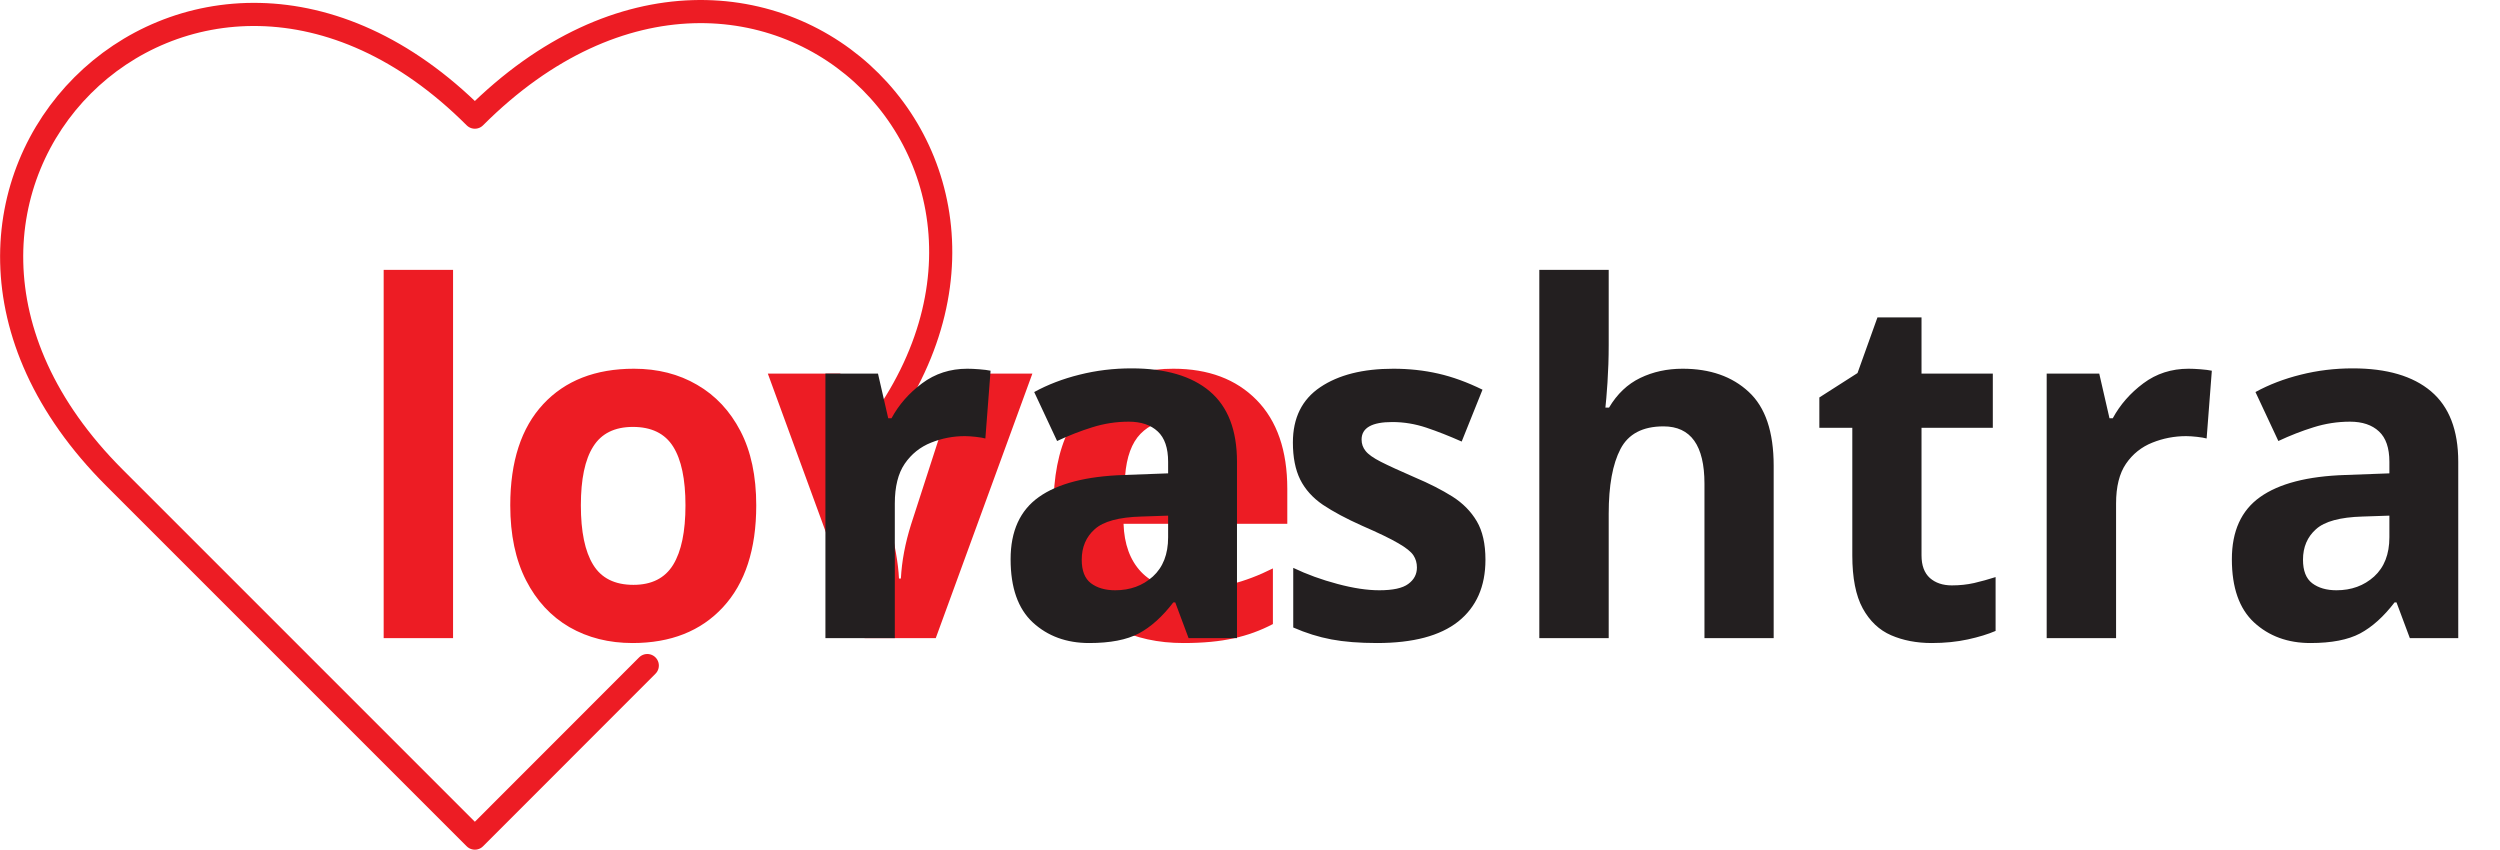
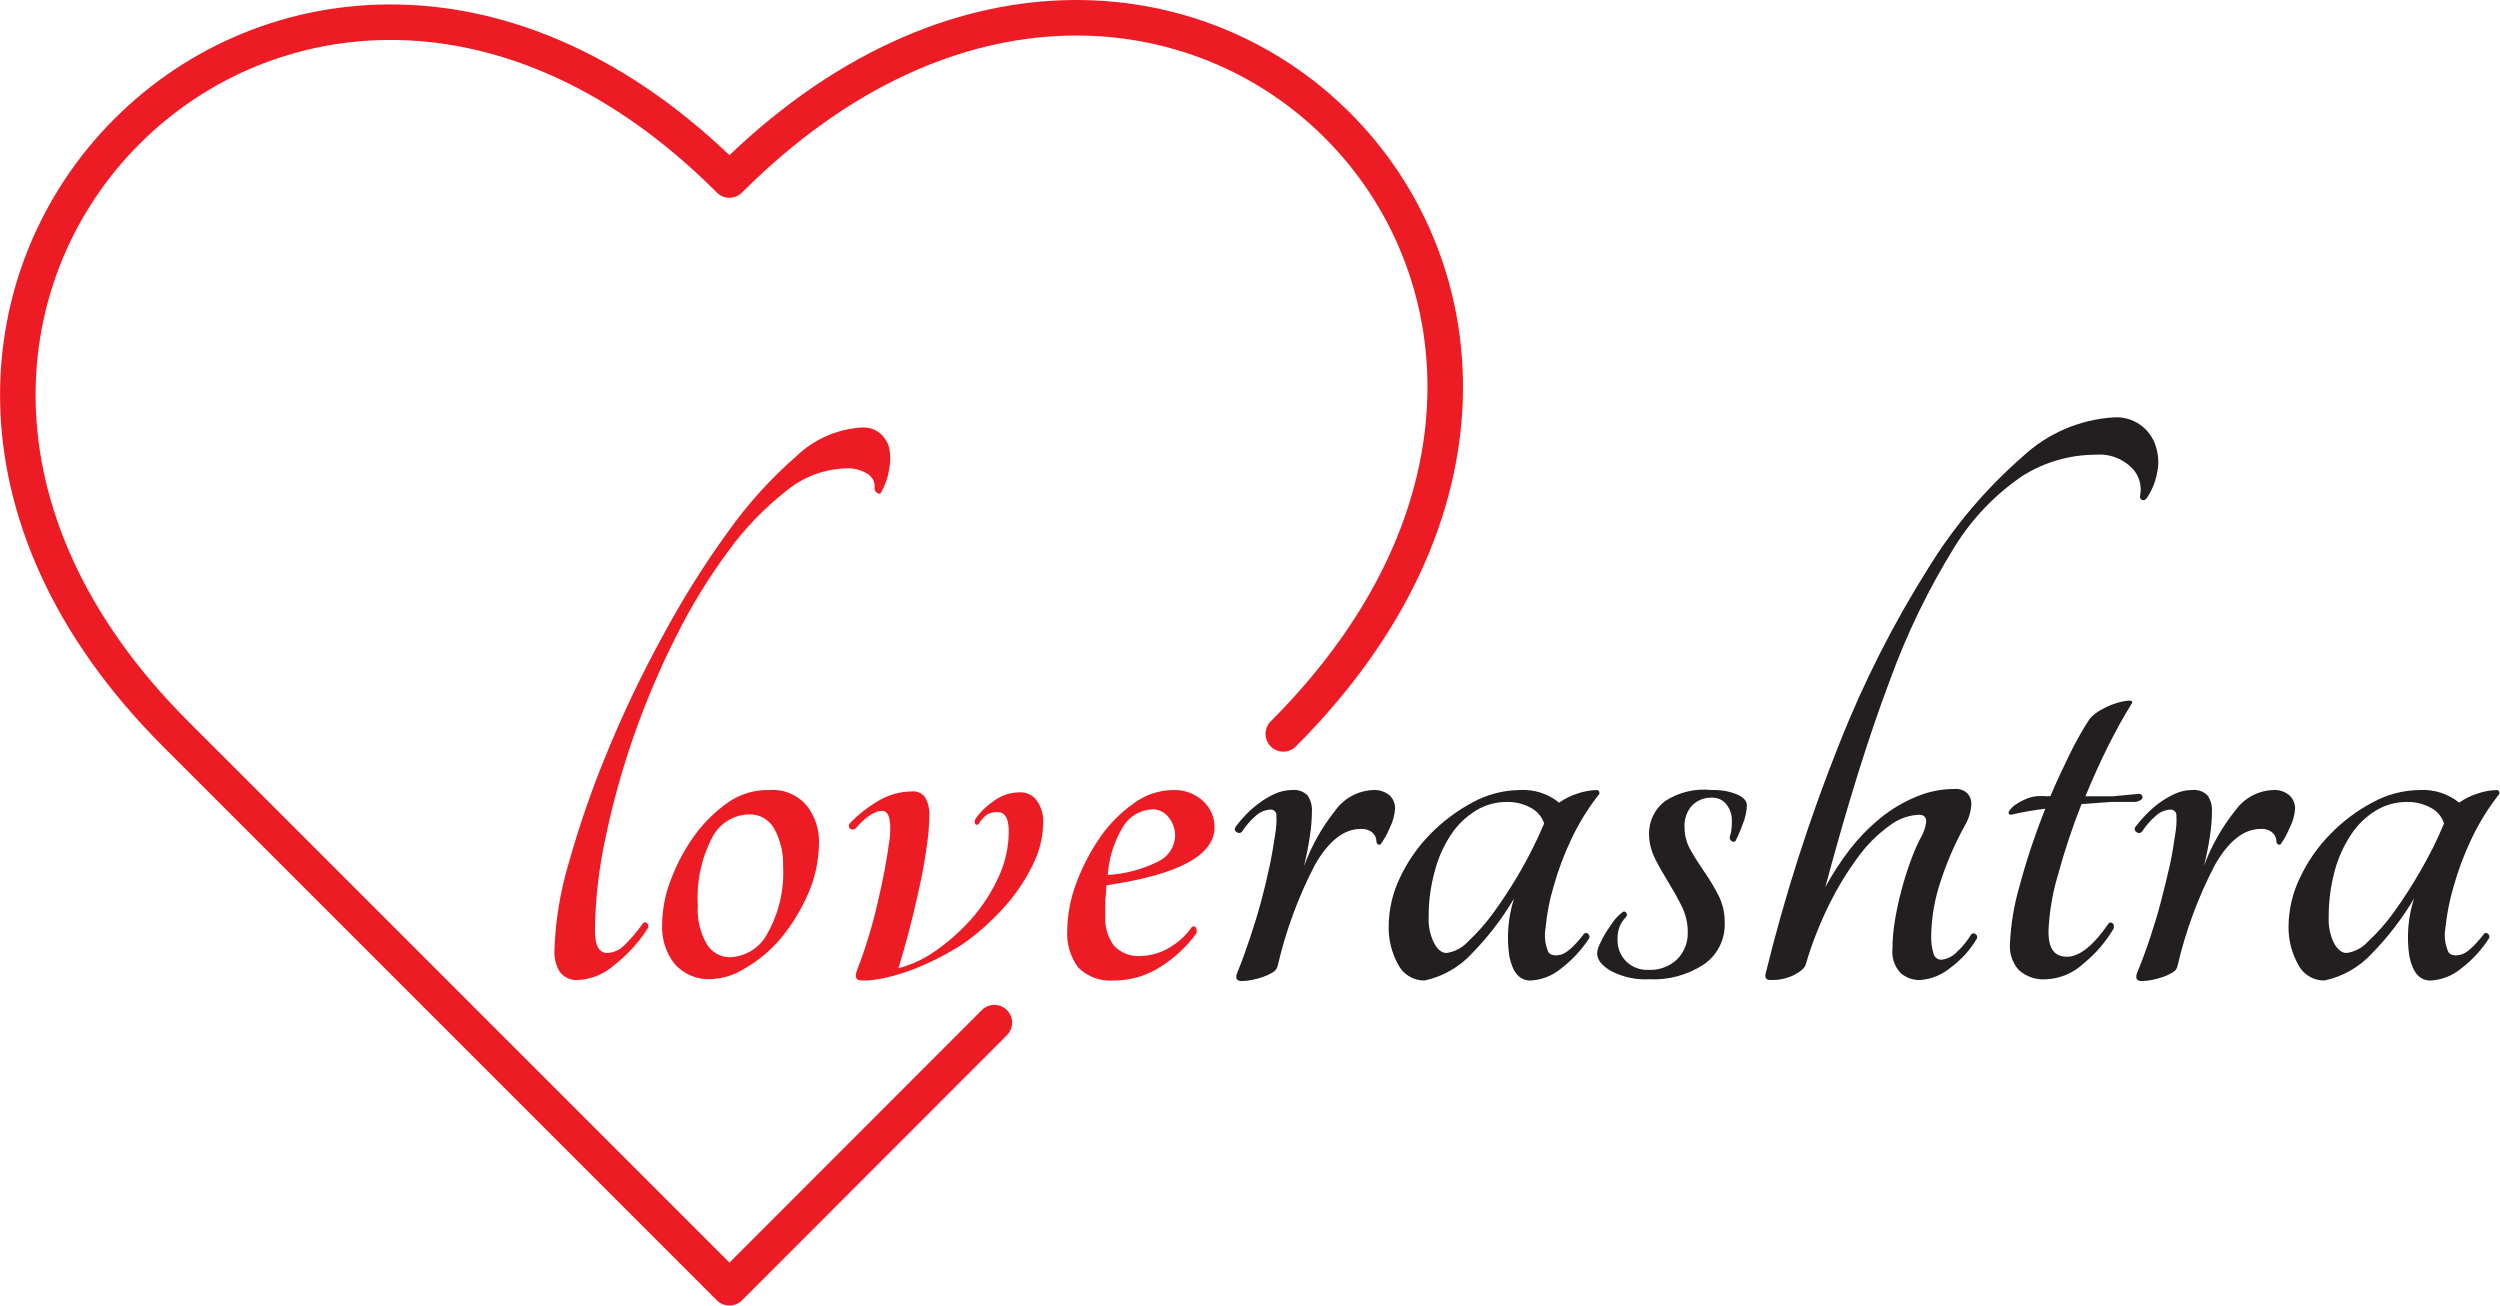
- <svg xmlns="http://www.w3.org/2000/svg" id="HEART" viewBox="0 0 216.17 73.47">
+ <svg xmlns="http://www.w3.org/2000/svg" id="Layer_1" data-name="Layer 1" viewBox="0 0 140.69 73.47">
  <defs>
-     <style>.cls-1{fill:none;stroke:#ed1c24;stroke-linecap:round;stroke-linejoin:round;stroke-width:2px;}.cls-2{font-size:41.89px;fill:#ed1c24;font-family:Tangerine-Bold, Tangerine;font-weight:700;}.cls-3{fill:#231f20;}</style>
+     <style>.cls-1{fill:none;stroke:#ed1c24;stroke-linecap:round;stroke-linejoin:round;stroke-width:2px;}.cls-2{fill:#ed1c24;}.cls-3{fill:#231f20;}</style>
  </defs>
-   <path class="cls-1" d="M120.84,542.86l-14.91,14.92L74.76,526.61c-24.44-24.44,6.73-55.61,31.17-31.17,24.87-24.87,56,6.3,31.17,31.17" transform="translate(-64.87 -485.31)" />
-   <text class="cls-2" transform="translate(30.04 55.18) scale(0.96 1)">love<tspan class="cls-3" x="39.79" y="0">rashtra</tspan>
-   </text>
-   <text x="-64.87" y="-485.31" />
+   <path class="cls-1" d="M283.31,441.68,268.4,456.6l-31.17-31.17C212.79,401,244,369.82,268.4,394.26c24.87-24.87,56,6.3,31.17,31.17" transform="translate(-227.35 -384.13)" />
+   <path class="cls-2" d="M275.86,408.19a1.48,1.48,0,0,1,1,.31,1.6,1.6,0,0,1,.53.84,2.92,2.92,0,0,1,0,1.19,3.91,3.91,0,0,1-.47,1.34c-.05.06-.12.06-.2,0a.37.37,0,0,1-.16-.21.82.82,0,0,0-.34-.83,2.05,2.05,0,0,0-1.31-.34,5.52,5.52,0,0,0-3.33,1.28,16.91,16.91,0,0,0-3.24,3.37,32.26,32.26,0,0,0-2.95,4.82,46.27,46.27,0,0,0-2.38,5.61,45.21,45.21,0,0,0-1.59,5.74,26,26,0,0,0-.59,5.19q0,1.26.69,1.26a1.42,1.42,0,0,0,.95-.42,8.56,8.56,0,0,0,1.07-1.26.16.16,0,0,1,.22,0,.25.25,0,0,1,.06.27,8.31,8.31,0,0,1-1.9,2.09,3.34,3.34,0,0,1-2,.84,1.18,1.18,0,0,1-1.07-.46,2.12,2.12,0,0,1-.3-1.17,19.24,19.24,0,0,1,.8-4.93,55.51,55.51,0,0,1,2.16-6.24,65,65,0,0,1,3.13-6.55,51.44,51.44,0,0,1,3.69-5.89,24.29,24.29,0,0,1,3.85-4.25A5.79,5.79,0,0,1,275.86,408.19Z" transform="translate(-227.35 -384.13)" />
+   <path class="cls-2" d="M270.65,428.59a2.49,2.49,0,0,1,2.1.88,3.21,3.21,0,0,1,.69,2,7.28,7.28,0,0,1-.63,3,10.58,10.58,0,0,1-1.53,2.48,7.55,7.55,0,0,1-2,1.67,3.82,3.82,0,0,1-1.89.61,2.54,2.54,0,0,1-2.08-.86,3.34,3.34,0,0,1-.7-2.2,7.12,7.12,0,0,1,.5-2.55,10.55,10.55,0,0,1,1.33-2.48,8,8,0,0,1,1.92-1.88A3.89,3.89,0,0,1,270.65,428.59ZM268.44,438a2.49,2.49,0,0,0,2.11-1.36,6.94,6.94,0,0,0,.87-3.75,4.14,4.14,0,0,0-.48-2.09,1.56,1.56,0,0,0-1.42-.84,2.39,2.39,0,0,0-2.09,1.3,7.25,7.25,0,0,0-.81,3.81,3.87,3.87,0,0,0,.51,2.2A1.51,1.51,0,0,0,268.44,438Z" transform="translate(-227.35 -384.13)" />
+   <path class="cls-2" d="M278.64,438.72a12.18,12.18,0,0,1-1.31.4,5.82,5.82,0,0,1-1.47.19c-.33,0-.42-.18-.29-.55a27.39,27.39,0,0,0,1.17-3.83,35.37,35.37,0,0,0,.69-3.71c.08-1-.07-1.46-.45-1.46s-.9.32-1.49,1a.27.27,0,0,1-.32,0,.24.24,0,0,1,0-.29,7.2,7.2,0,0,1,1.63-1.28,3.65,3.65,0,0,1,1.84-.52.82.82,0,0,1,.8.37,2,2,0,0,1,.21,1,12.79,12.79,0,0,1-.17,1.88q-.15,1.1-.42,2.28c-.17.8-.36,1.58-.56,2.35s-.4,1.46-.59,2.07a6.53,6.53,0,0,0,2.24-1.09,11.24,11.24,0,0,0,2-1.84,9.7,9.7,0,0,0,1.43-2.28,6.18,6.18,0,0,0,.54-2.49c0-.73-.21-1.09-.64-1.09a1.12,1.12,0,0,0-.59.14,1.8,1.8,0,0,0-.46.53.13.13,0,0,1-.2,0,.28.28,0,0,1,0-.26,3.74,3.74,0,0,1,1-1,2.45,2.45,0,0,1,1.48-.52,1.12,1.12,0,0,1,1,.48,2,2,0,0,1,.35,1.19,5.44,5.44,0,0,1-.61,2.45,10.24,10.24,0,0,1-1.61,2.37,13.85,13.85,0,0,1-2.34,2.07A16.09,16.09,0,0,1,278.64,438.72Z" transform="translate(-227.35 -384.13)" />
+   <path class="cls-2" d="M295.7,430.68q0,2.38-6.09,3.27,0,.42-.06.84c0,.28,0,.57,0,.88a2.58,2.58,0,0,0,.48,1.67,1.87,1.87,0,0,0,1.53.59,3.27,3.27,0,0,0,1.58-.46,4,4,0,0,0,1.29-1.18.16.16,0,0,1,.24.07.47.47,0,0,1,0,.31,7.3,7.3,0,0,1-2,1.86,4.84,4.84,0,0,1-2.64.78,2.55,2.55,0,0,1-2-.73,3.15,3.15,0,0,1-.62-2.08,7.72,7.72,0,0,1,.52-2.7,11.72,11.72,0,0,1,1.35-2.58,7.62,7.62,0,0,1,1.9-1.9,3.76,3.76,0,0,1,2.16-.73,2.37,2.37,0,0,1,1.75.65A2,2,0,0,1,295.7,430.68Zm-3.51-1a2,2,0,0,0-1.6.91,6,6,0,0,0-.9,2.78,7.29,7.29,0,0,0,2.86-.77,1.65,1.65,0,0,0,.93-1.41,1.6,1.6,0,0,0-.36-1.06A1.16,1.16,0,0,0,292.19,429.67Z" transform="translate(-227.35 -384.13)" />
+   <path class="cls-3" d="M301.18,429.8a9.48,9.48,0,0,1-.12,1.42c-.08.54-.19,1.08-.32,1.64a11.2,11.2,0,0,1,1.77-3.14,2.76,2.76,0,0,1,2.1-1.13,1.33,1.33,0,0,1,.93.29,1,1,0,0,1,.32.75,2.81,2.81,0,0,1-.3,1.09,4.47,4.47,0,0,1-.51.92.12.12,0,0,1-.16,0,.19.19,0,0,1-.08-.14.67.67,0,0,0-.22-.51.94.94,0,0,0-.67-.21c-.94,0-1.79.67-2.56,2a24,24,0,0,0-2.11,5.72.58.58,0,0,1-.29.36,2.69,2.69,0,0,1-.54.25,4.16,4.16,0,0,1-.63.17,3.06,3.06,0,0,1-.56.06c-.3,0-.38-.17-.24-.5.24-.59.47-1.22.7-1.91s.44-1.37.63-2.07.35-1.38.48-2,.24-1.27.32-1.83a4.47,4.47,0,0,0,.06-1,.31.31,0,0,0-.34-.34,1.31,1.31,0,0,0-.83.36,4.36,4.36,0,0,0-.78.9.22.22,0,0,1-.3,0,.19.19,0,0,1-.06-.27,6.64,6.64,0,0,1,.58-.69,5.61,5.61,0,0,1,.77-.67,4.63,4.63,0,0,1,.88-.52,2.3,2.3,0,0,1,.95-.21,1.06,1.06,0,0,1,.89.31A1.46,1.46,0,0,1,301.18,429.8Z" transform="translate(-227.35 -384.13)" />
+   <path class="cls-3" d="M316.5,436.67a.17.17,0,0,1,.21,0,.23.23,0,0,1,.08.25,6.82,6.82,0,0,1-1.62,1.74,2.9,2.9,0,0,1-1.69.65c-.62,0-1-.45-1.19-1.36a7.26,7.26,0,0,1,.26-3.25,15.91,15.91,0,0,1-2.36,3.08,5.06,5.06,0,0,1-2.68,1.53,1.65,1.65,0,0,1-1.49-.92,4.27,4.27,0,0,1-.52-2.14,6.34,6.34,0,0,1,.64-2.74,8.86,8.86,0,0,1,1.71-2.45,9.68,9.68,0,0,1,2.38-1.78,5.66,5.66,0,0,1,2.65-.69,3.19,3.19,0,0,1,2.21.71,3.66,3.66,0,0,1,1-.5,3.57,3.57,0,0,1,1.11-.21c.11,0,.16.07.16.21a13.17,13.17,0,0,0-1.59,2.57,16.78,16.78,0,0,0-1,2.68,11.85,11.85,0,0,0-.44,2.29,2.36,2.36,0,0,0,.16,1.38c.13.17.36.21.68.14S315.94,437.4,316.5,436.67Zm-7.74,1.09a2,2,0,0,0,1.19-.63,11.08,11.08,0,0,0,1.47-1.67,25.91,25.91,0,0,0,1.52-2.35,24.91,24.91,0,0,0,1.31-2.64,1.55,1.55,0,0,0-.75-.88,2.7,2.7,0,0,0-1.35-.33,3.29,3.29,0,0,0-1.73.48,4.45,4.45,0,0,0-1.4,1.34,6.78,6.78,0,0,0-.92,2.05,9.43,9.43,0,0,0-.35,2.62,2.91,2.91,0,0,0,.31,1.46C308.26,437.58,308.49,437.76,308.76,437.76Z" transform="translate(-227.35 -384.13)" />
+   <path class="cls-3" d="M323.68,428.59a3.4,3.4,0,0,1,1.43.25c.37.16.55.37.55.63a3.18,3.18,0,0,1-.22,1,8.56,8.56,0,0,1-.43,1,.16.16,0,0,1-.2,0,.24.24,0,0,1-.12-.23,2.34,2.34,0,0,0,.12-.84,1.49,1.49,0,0,0-.3-1,1,1,0,0,0-.83-.38,1.49,1.49,0,0,0-1.11.44,1.7,1.7,0,0,0-.42,1.23,2.53,2.53,0,0,0,.34,1.28c.23.41.49.81.77,1.22a11.61,11.61,0,0,1,.78,1.29,3.29,3.29,0,0,1,.37,1.58,2.72,2.72,0,0,1-1.17,2.34,5.14,5.14,0,0,1-3.07.84,4.21,4.21,0,0,1-2.15-.46c-.53-.31-.79-.64-.79-1a1.35,1.35,0,0,1,.12-.46,6.27,6.27,0,0,1,.32-.63c.14-.22.29-.44.45-.67a2.44,2.44,0,0,1,.52-.54.14.14,0,0,1,.22,0,.19.19,0,0,1,0,.25,1.78,1.78,0,0,0-.36.53,1.82,1.82,0,0,0-.12.73,1.65,1.65,0,0,0,1.73,1.72,2.2,2.2,0,0,0,1.64-.61,2.07,2.07,0,0,0,.58-1.49,3.25,3.25,0,0,0-.34-1.48c-.23-.47-.48-.91-.75-1.35s-.52-.87-.74-1.31a3.11,3.11,0,0,1-.35-1.43,2.29,2.29,0,0,1,.89-1.82A4,4,0,0,1,323.68,428.59Z" transform="translate(-227.35 -384.13)" />
+   <path class="cls-3" d="M326.71,438.93a97.76,97.76,0,0,1,4.17-13,59.64,59.64,0,0,1,5-9.85,27.39,27.39,0,0,1,5.3-6.26,8.26,8.26,0,0,1,5.1-2.2,2.31,2.31,0,0,1,2.4,1.66,2.83,2.83,0,0,1,.06,1.48,3.72,3.72,0,0,1-.6,1.43.22.22,0,0,1-.24.08.2.2,0,0,1-.12-.21,1.74,1.74,0,0,0-.45-1.59,2.56,2.56,0,0,0-2.05-.75,7.72,7.72,0,0,0-4.14,1.21,13.23,13.23,0,0,0-3.81,4,40.5,40.5,0,0,0-3.63,7.5q-1.77,4.68-3.63,11.63a15.39,15.39,0,0,1,1.39-2.14,11.05,11.05,0,0,1,1.72-1.76,8,8,0,0,1,2-1.19,5.48,5.48,0,0,1,2.18-.44.9.9,0,0,1,.71.25.82.82,0,0,1,.22.58,2.62,2.62,0,0,1-.36,1.22,17.79,17.79,0,0,0-1.38,3.18,10.11,10.11,0,0,0-.52,3,3.21,3.21,0,0,0,.12,1,.46.46,0,0,0,.45.38,1.41,1.41,0,0,0,.88-.44,4.5,4.5,0,0,0,.81-1,.18.18,0,0,1,.24,0,.2.2,0,0,1,.08.23,5.41,5.41,0,0,1-1.47,1.64,3,3,0,0,1-1.71.71,1.59,1.59,0,0,1-1.13-.4,1.74,1.74,0,0,1-.45-1.36,10.42,10.42,0,0,1,.14-1.61c.1-.57.22-1.14.37-1.7s.32-1.11.52-1.65a10.28,10.28,0,0,1,.67-1.49,2.44,2.44,0,0,0,.2-.71c0-.25-.14-.38-.41-.38a2.93,2.93,0,0,0-1.65.61,7.73,7.73,0,0,0-1.73,1.71,17.59,17.59,0,0,0-1.64,2.67,21.13,21.13,0,0,0-1.35,3.43c-.05.2-.27.39-.64.59a2.74,2.74,0,0,1-1.25.29C326.76,439.31,326.65,439.18,326.71,438.93Z" transform="translate(-227.35 -384.13)" />
+   <path class="cls-3" d="M347.76,428.8c.13.05.18.13.16.23s-.15.17-.37.23c-.4,0-.86,0-1.39,0l-1.67.12a38.21,38.21,0,0,0-1.33,4,12.87,12.87,0,0,0-.53,3.17c0,1,.35,1.42,1.05,1.42s1.48-.63,2.34-1.88a.16.16,0,0,1,.22,0c.07.05.09.15.06.29a7.32,7.32,0,0,1-1.73,2,3.28,3.28,0,0,1-2.06.86,2.06,2.06,0,0,1-1.55-.52,2,2,0,0,1-.5-1.45A13.77,13.77,0,0,1,341,434a39,39,0,0,1,1.45-4.36,18.72,18.72,0,0,0-1.93.34c-.14,0-.17-.1-.1-.21a1.21,1.21,0,0,1,.36-.36,3.25,3.25,0,0,1,.62-.33,1.83,1.83,0,0,1,.69-.15h.32a1.24,1.24,0,0,0,.33,0c.34-.81.71-1.59,1.08-2.35s.76-1.43,1.13-2a2.29,2.29,0,0,1,.67-.52,3.94,3.94,0,0,1,.83-.36,3,3,0,0,1,.66-.14c.18,0,.25,0,.22.14q-.68,1.09-1.35,2.43c-.44.89-.87,1.83-1.27,2.81.51,0,1,0,1.55,0Z" transform="translate(-227.35 -384.13)" />
+   <path class="cls-3" d="M351.83,429.8a9.48,9.48,0,0,1-.12,1.42c-.08.54-.19,1.08-.33,1.64a11.2,11.2,0,0,1,1.78-3.14,2.73,2.73,0,0,1,2.1-1.13,1.29,1.29,0,0,1,.92.29,1,1,0,0,1,.33.75,2.68,2.68,0,0,1-.31,1.09,4.56,4.56,0,0,1-.5.92.12.12,0,0,1-.16,0,.16.16,0,0,1-.08-.14.7.7,0,0,0-.22-.51.94.94,0,0,0-.67-.21c-.94,0-1.79.67-2.56,2a23.92,23.92,0,0,0-2.12,5.72.53.53,0,0,1-.28.36,2.69,2.69,0,0,1-.54.25,4.5,4.5,0,0,1-.63.17,3.06,3.06,0,0,1-.56.06c-.3,0-.38-.17-.25-.5.25-.59.48-1.22.71-1.91s.44-1.37.62-2.07.35-1.38.49-2,.24-1.27.32-1.83a4.47,4.47,0,0,0,.06-1,.32.32,0,0,0-.34-.34,1.31,1.31,0,0,0-.83.36,4.36,4.36,0,0,0-.78.9.23.23,0,0,1-.31,0,.2.2,0,0,1-.06-.27,6.82,6.82,0,0,1,.59-.69,6.17,6.17,0,0,1,.76-.67,5,5,0,0,1,.89-.52,2.3,2.3,0,0,1,.95-.21,1.08,1.08,0,0,1,.89.31A1.46,1.46,0,0,1,351.83,429.8Z" transform="translate(-227.35 -384.13)" />
+   <path class="cls-3" d="M367.15,436.67a.15.15,0,0,1,.2,0,.21.21,0,0,1,.08.25,6.62,6.62,0,0,1-1.61,1.74,2.9,2.9,0,0,1-1.69.65c-.62,0-1-.45-1.19-1.36a7.12,7.12,0,0,1,.26-3.25,16.32,16.32,0,0,1-2.36,3.08,5.1,5.1,0,0,1-2.68,1.53,1.64,1.64,0,0,1-1.49-.92,4.27,4.27,0,0,1-.53-2.14,6.36,6.36,0,0,1,.65-2.74,8.86,8.86,0,0,1,1.71-2.45,9.49,9.49,0,0,1,2.38-1.78,5.62,5.62,0,0,1,2.64-.69,3.22,3.22,0,0,1,2.22.71,3.66,3.66,0,0,1,1-.5,3.57,3.57,0,0,1,1.11-.21c.11,0,.16.07.16.21a13.17,13.17,0,0,0-1.59,2.57,16.78,16.78,0,0,0-1,2.68,12.76,12.76,0,0,0-.45,2.29,2.34,2.34,0,0,0,.17,1.38c.13.17.36.21.68.14S366.59,437.4,367.15,436.67Zm-7.74,1.09a2,2,0,0,0,1.19-.63,11.08,11.08,0,0,0,1.47-1.67,25.91,25.91,0,0,0,1.51-2.35,21.59,21.59,0,0,0,1.31-2.64,1.49,1.49,0,0,0-.74-.88,2.7,2.7,0,0,0-1.35-.33,3.36,3.36,0,0,0-1.74.48,4.42,4.42,0,0,0-1.39,1.34,7,7,0,0,0-.93,2.05,9.83,9.83,0,0,0-.34,2.62,3,3,0,0,0,.3,1.46C358.91,437.58,359.14,437.76,359.41,437.76Z" transform="translate(-227.35 -384.13)" />
</svg>
